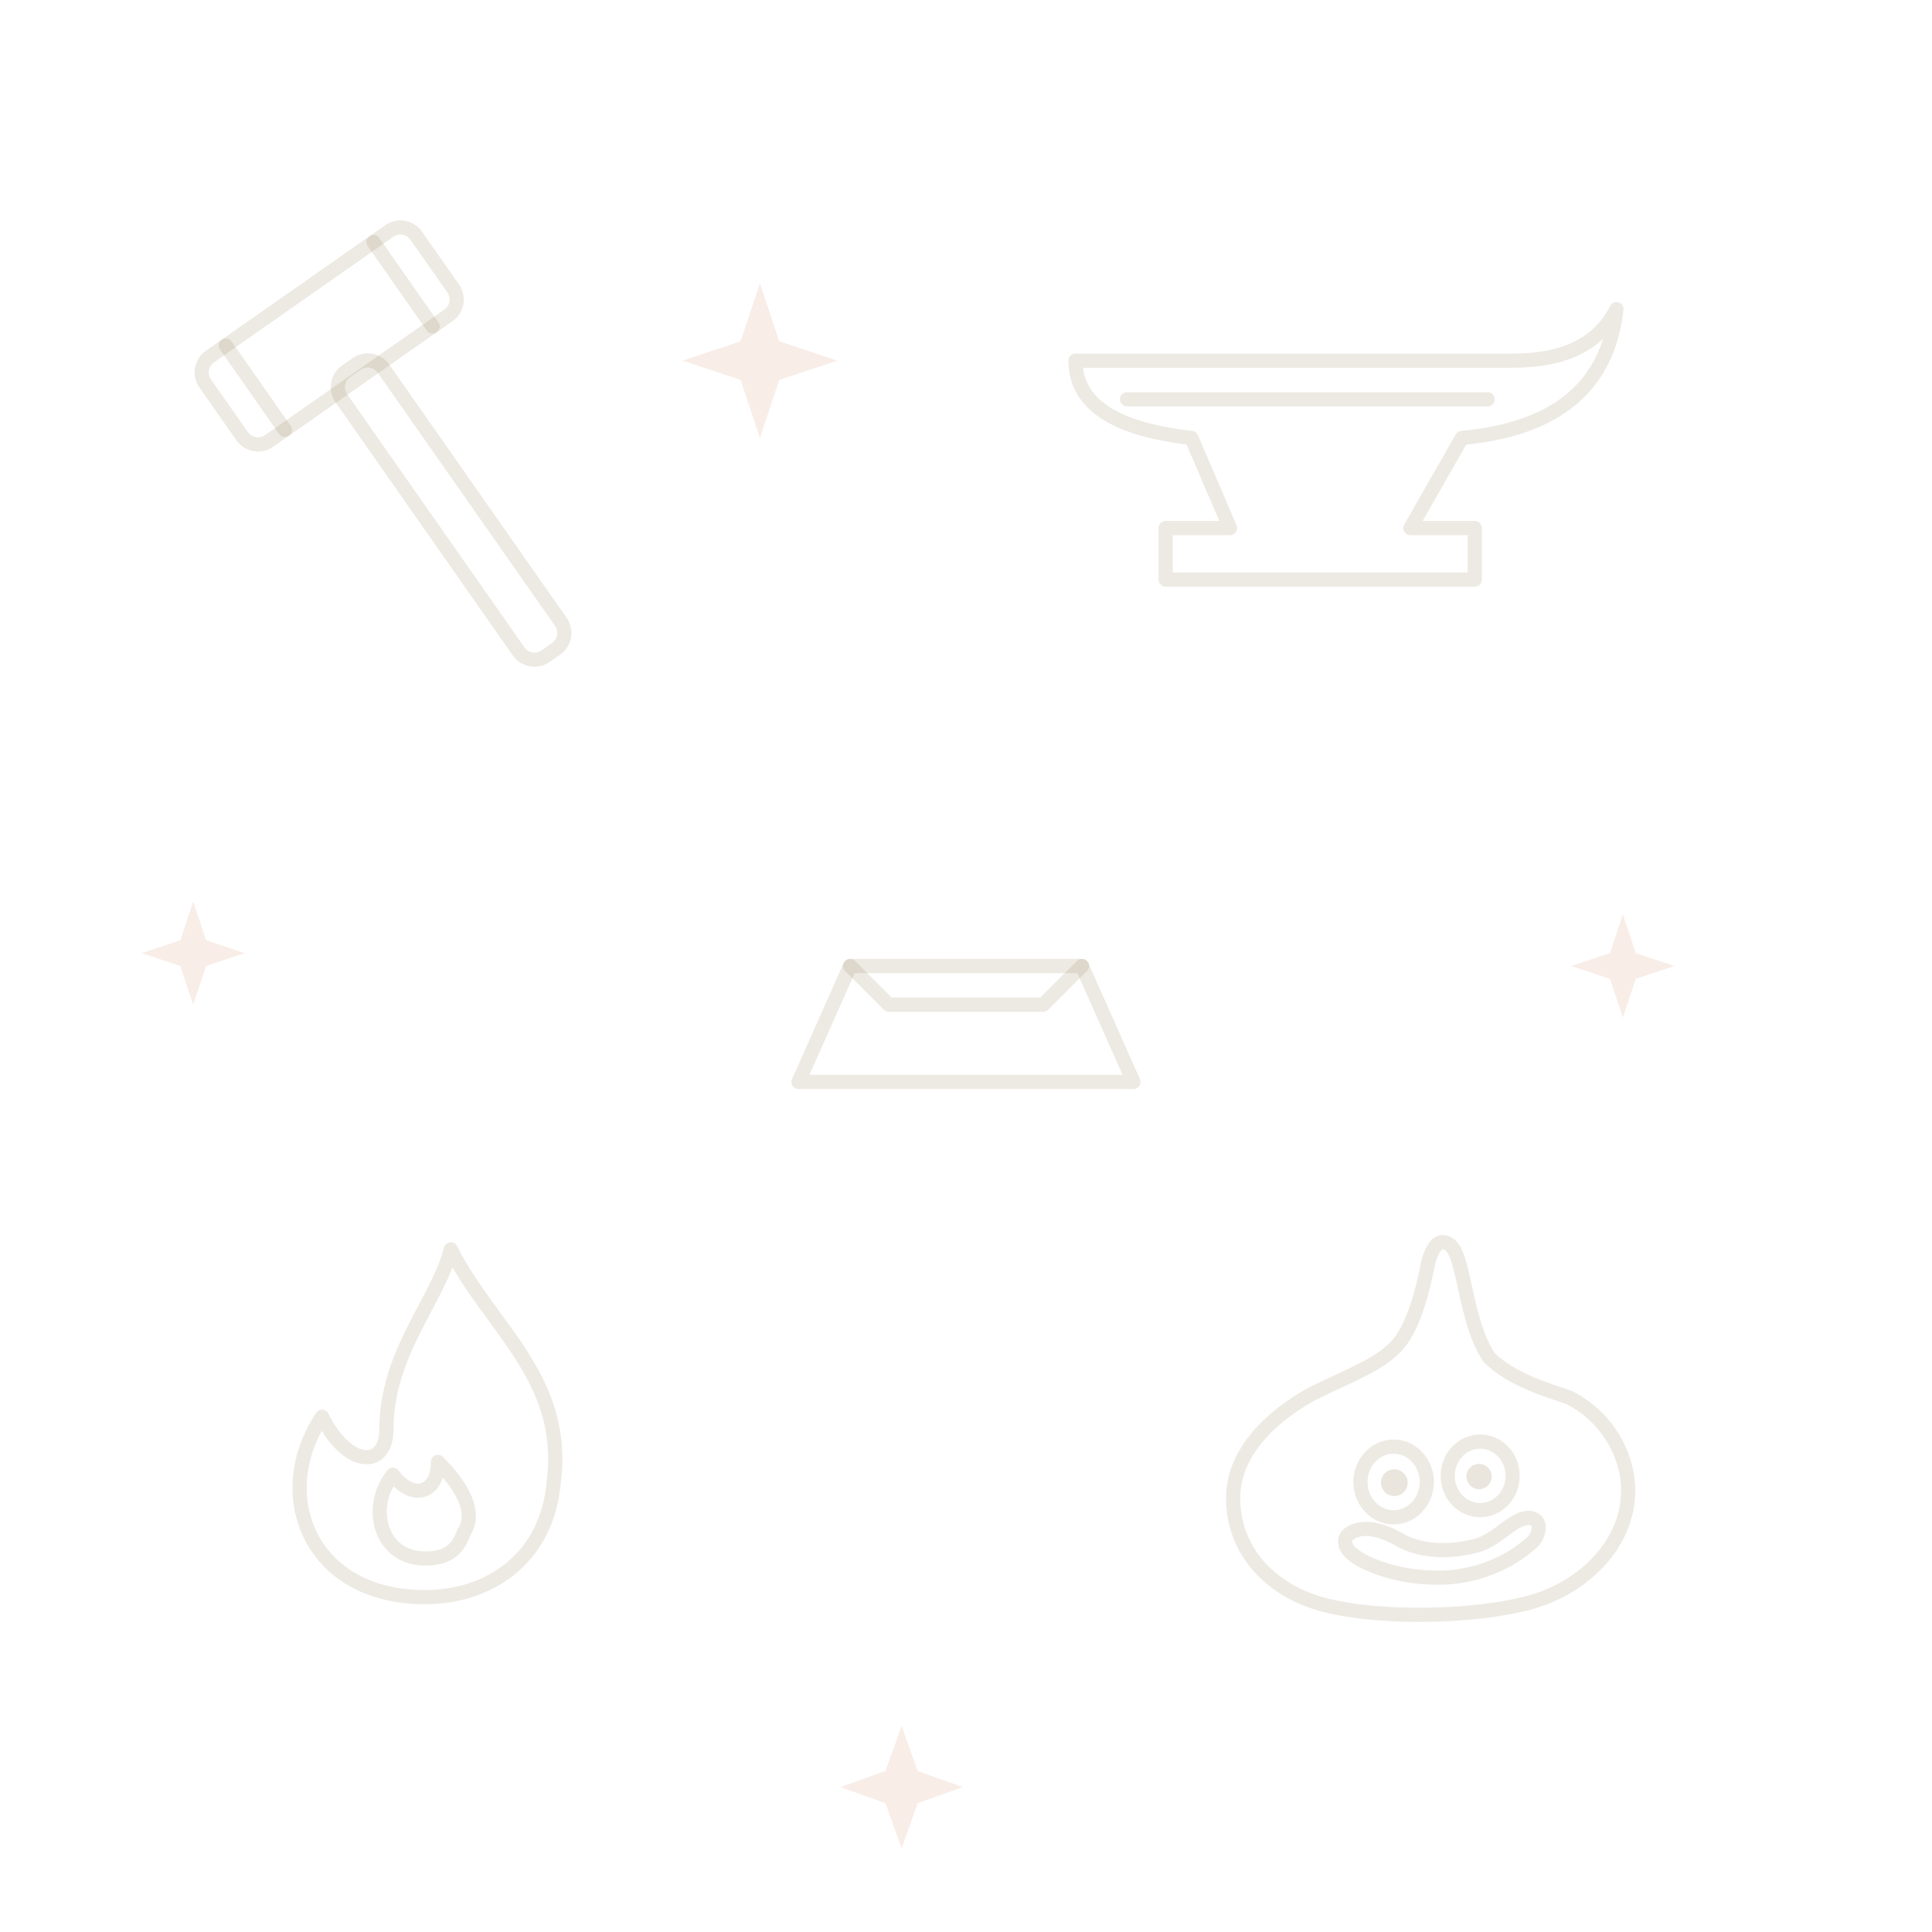
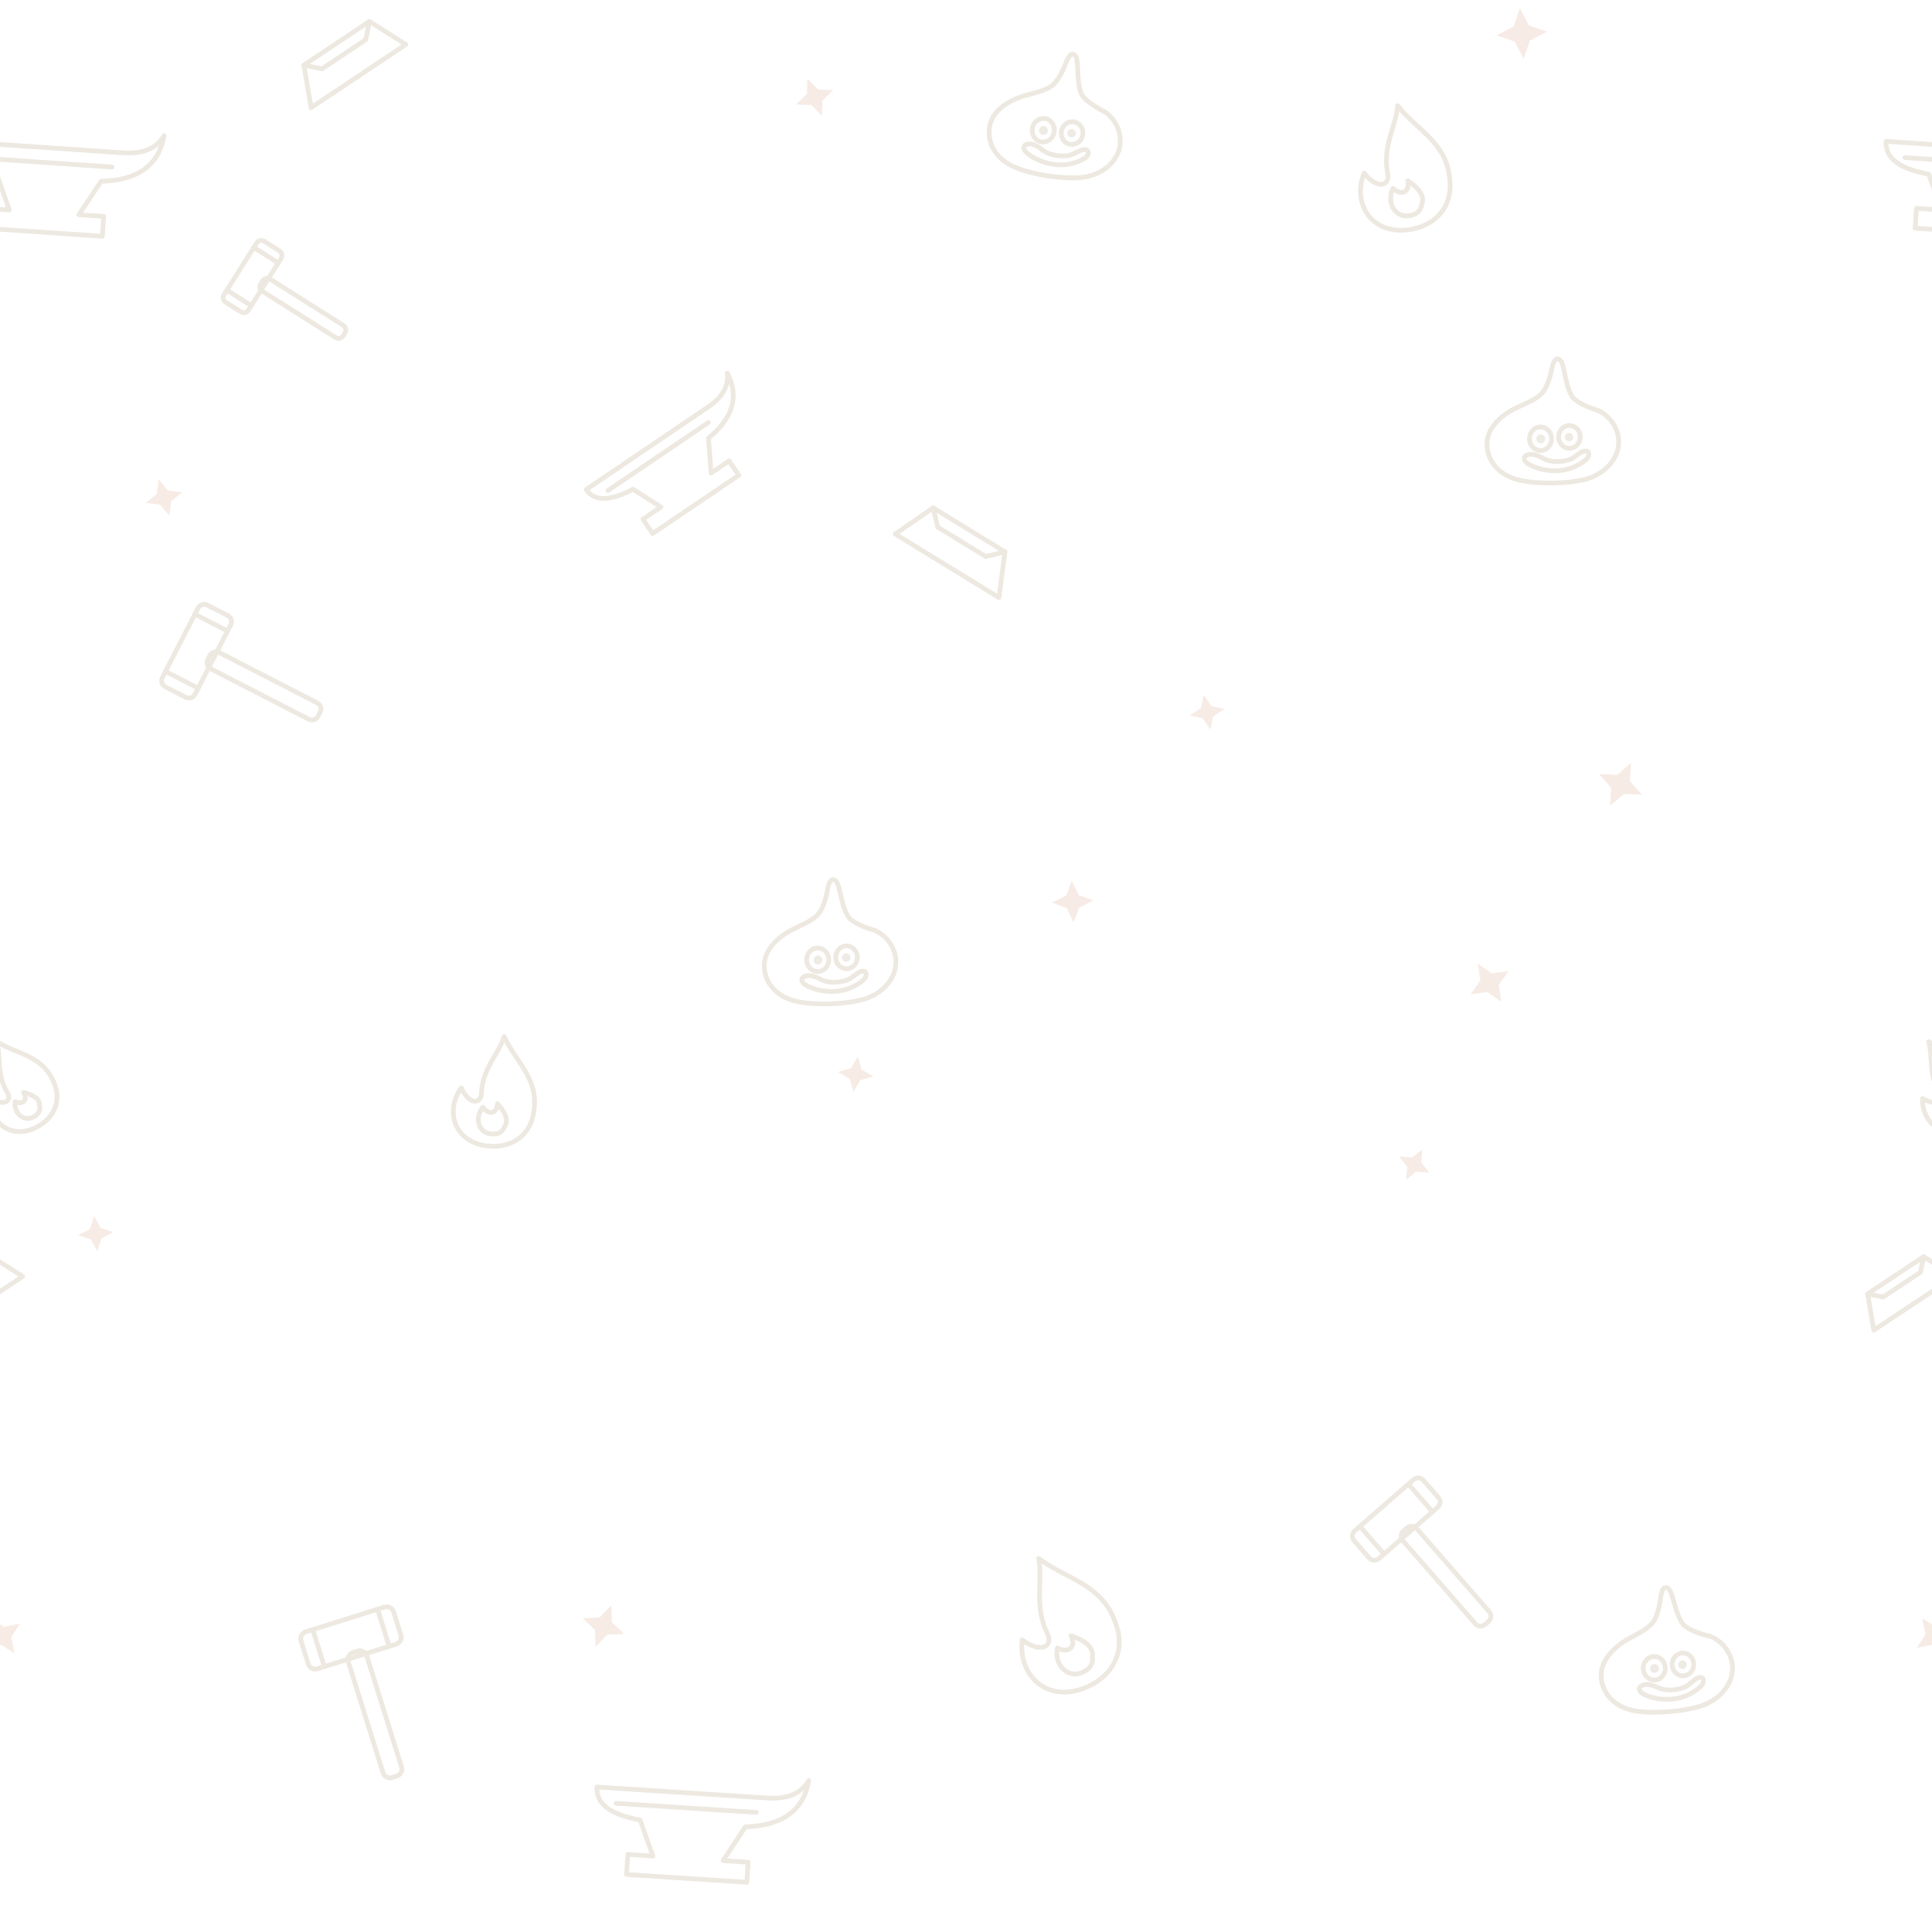
- <svg xmlns="http://www.w3.org/2000/svg" width="300" height="300" viewBox="0 0 300 300">
-   <g fill="none" stroke="#7a5c28" stroke-opacity=".13" stroke-width="2.2" stroke-linecap="round" stroke-linejoin="round">
-     <g transform="translate(58 62) rotate(-35)">
-       <rect x="-4" y="-6" width="8" height="54" rx="3" />
-       <rect x="-20" y="-20" width="40" height="16" rx="3" />
-       <path d="M-14 -20 v16 M14 -20 v16" />
+ <svg xmlns="http://www.w3.org/2000/svg" width="900" height="900" viewBox="0 0 900 900">
+   <defs>
+     <g id="hammer">
+       <g transform="rotate(-35)">
+         <rect x="-4" y="-18" width="8" height="54" rx="3" />
+         <rect x="-20" y="-32" width="40" height="16" rx="3" />
+         <path d="M-14 -32 v16 M14 -32 v16" />
+       </g>
    </g>
-     <g transform="translate(205 70)">
-       <path d="M-38 -14 H30 Q42 -14 46 -22 Q44 -4 22 -2 L14 12 H24 V20 H-24 V12 H-14 L-20 -2 Q-38 -4 -38 -14 Z" />
-       <path d="M-30 -8 H26" />
+     <g id="anvil">
+       <path d="M-38 -10 H30 Q42 -10 46 -18 Q44 0 22 2 L14 16 H24 V24 H-24 V16 H-14 L-20 2 Q-38 0 -38 -10 Z" />
+       <path d="M-30 -4 H26" />
    </g>
-     <g transform="translate(66 222)">
+     <g id="flame">
      <path d="M0 26 C-18 26 -24 10 -16 -2 C-12 6 -6 6 -6 0 C-6 -12 2 -20 4 -28 C10 -16 22 -8 20 8 C19 20 10 26 0 26 Z" />
      <path d="M0 20 C-7 20 -9 12 -5 7 C-2 11 2 10 2 5 C6 9 8 13 6 16 C5 19 3 20 0 20 Z" />
    </g>
-     <g transform="translate(150 158)">
-       <path d="M-26 10 L-18 -8 H18 L26 10 Z" />
-       <path d="M-18 -8 L-12 -2 H12 L18 -8" />
+     <g id="ingot">
+       <path d="M-26 9 L-18 -9 H18 L26 9 Z" />
+       <path d="M-18 -9 L-12 -3 H12 L18 -9" />
    </g>
-     <g transform="translate(222 222) scale(.056) translate(-975 -760)">
-       <path vector-effect="non-scaling-stroke" d="M1010 240 C1045 240 1055 290 1065 330 C1085 420 1100 500 1140 560 C1200 620 1300 650 1360 670 C1480 730 1530 850 1525 940 C1520 1080 1400 1200 1250 1240 C1100 1280 850 1285 700 1250 C540 1215 430 1100 430 950 C430 820 540 720 650 660 C750 610 840 580 890 520 C930 470 955 380 970 300 C980 260 995 240 1010 240 Z" />
-       <ellipse vector-effect="non-scaling-stroke" cx="875" cy="905" rx="92" ry="98" />
-       <ellipse vector-effect="non-scaling-stroke" cx="1115" cy="888" rx="90" ry="95" />
-       <path vector-effect="non-scaling-stroke" d="M750 1050 C790 1020 850 1040 900 1070 C960 1100 1040 1100 1110 1080 C1170 1060 1210 1000 1255 1005 C1290 1010 1280 1060 1250 1080 C1180 1140 1080 1175 980 1170 C880 1168 780 1130 750 1095 C735 1075 740 1058 750 1050 Z" />
+     <g id="slime">
+       <g transform="scale(.056) translate(-975 -760)" stroke-width="39.3">
+         <path d="M1010 240 C1045 240 1055 290 1065 330 C1085 420 1100 500 1140 560 C1200 620 1300 650 1360 670 C1480 730 1530 850 1525 940 C1520 1080 1400 1200 1250 1240 C1100 1280 850 1285 700 1250 C540 1215 430 1100 430 950 C430 820 540 720 650 660 C750 610 840 580 890 520 C930 470 955 380 970 300 C980 260 995 240 1010 240 Z" />
+         <ellipse cx="875" cy="905" rx="92" ry="98" />
+         <ellipse cx="1115" cy="888" rx="90" ry="95" />
+         <path d="M750 1050 C790 1020 850 1040 900 1070 C960 1100 1040 1100 1110 1080 C1170 1060 1210 1000 1255 1005 C1290 1010 1280 1060 1250 1080 C1180 1140 1080 1175 980 1170 C880 1168 780 1130 750 1095 C735 1075 740 1058 750 1050 Z" />
+         <circle cx="877" cy="907" r="37" fill="#7a5c28" fill-opacity=".9" stroke="none" />
+         <circle cx="1112" cy="890" r="35" fill="#7a5c28" fill-opacity=".9" stroke="none" />
+       </g>
    </g>
-   </g>
-   <g fill="#7a5c28" fill-opacity=".16" transform="translate(222 222) scale(.056) translate(-975 -760)">
-     <circle cx="877" cy="907" r="37" />
-     <circle cx="1112" cy="890" r="35" />
-   </g>
-   <g fill="#b5480f" fill-opacity=".10">
-     <path d="M118 44 l3 9 9 3 -9 3 -3 9 -3 -9 -9 -3 9 -3 z" />
-     <path d="M252 142 l2 6 6 2 -6 2 -2 6 -2 -6 -6 -2 6 -2 z" />
-     <path d="M30 140 l2 6 6 2 -6 2 -2 6 -2 -6 -6 -2 6 -2 z" />
-     <path d="M140 268 l2.5 7 7 2.5 -7 2.5 -2.5 7 -2.5 -7 -7 -2.5 7 -2.5 z" />
+     <g id="spark">
+       <path d="M0 -10 l3 7 7 3 -7 3 -3 7 -3 -7 -7 -3 7 -3 z" fill="#b5480f" fill-opacity=".8" stroke="none" />
+     </g>
+   </defs>
+   <g fill="none" stroke="#7a5c28" stroke-width="2.2" stroke-linecap="round" stroke-linejoin="round" opacity=".14">
+     <use href="#anvil" transform="translate(310.5 214.9) rotate(-34.1) scale(1.01)" stroke-width="2.18" />
+     <use href="#anvil" transform="translate(321.7 847.0) rotate(3.7) scale(1.17)" stroke-width="1.87" />
+     <use href="#anvil" transform="translate(321.7 -53.0) rotate(3.7) scale(1.17)" stroke-width="1.87" />
+     <use href="#anvil" transform="translate(21.8 80.4) rotate(3.9) scale(1.16)" stroke-width="1.89" />
+     <use href="#anvil" transform="translate(921.8 80.4) rotate(3.9) scale(1.16)" stroke-width="1.89" />
+     <use href="#hammer" transform="translate(667.3 727.0) rotate(-6.1) scale(1.07)" stroke-width="2.05" />
+     <use href="#hammer" transform="translate(134.7 139.6) rotate(-22.7) scale(0.84)" stroke-width="2.61" />
+     <use href="#hammer" transform="translate(171.6 788.9) rotate(17.6) scale(1.13)" stroke-width="1.95" />
+     <use href="#hammer" transform="translate(114.4 315.1) rotate(-27.8) scale(1.07)" stroke-width="2.05" />
+     <use href="#slime" transform="translate(492.9 53.6) rotate(9.8) scale(1.00)" stroke-width="2.20" />
+     <use href="#slime" transform="translate(723.3 196.3) rotate(0.4) scale(1.00)" stroke-width="2.20" />
+     <use href="#slime" transform="translate(775.7 768.7) rotate(-3.6) scale(1.00)" stroke-width="2.20" />
+     <use href="#slime" transform="translate(386.4 438.9) rotate(-0.8) scale(1.00)" stroke-width="2.20" />
+     <use href="#flame" transform="translate(230.0 509.3) rotate(2.3) scale(0.95)" stroke-width="2.31" />
+     <use href="#flame" transform="translate(494.2 757.7) rotate(-26.2) scale(1.18)" stroke-width="1.86" />
+     <use href="#flame" transform="translate(7.5 506.3) rotate(-31.4) scale(0.81)" stroke-width="2.73" />
+     <use href="#flame" transform="translate(907.5 506.3) rotate(-31.4) scale(0.81)" stroke-width="2.73" />
+     <use href="#flame" transform="translate(652.7 79.4) rotate(-11.3) scale(1.07)" stroke-width="2.06" />
+     <use href="#ingot" transform="translate(161.9 27.8) rotate(-33.7) scale(1.02)" stroke-width="2.16" />
+     <use href="#ingot" transform="translate(446.3 255.2) rotate(31.5) scale(1.09)" stroke-width="2.01" />
+     <use href="#ingot" transform="translate(887.4 600.6) rotate(-33.6) scale(0.87)" stroke-width="2.52" />
+     <use href="#ingot" transform="translate(-12.6 600.6) rotate(-33.6) scale(0.87)" stroke-width="2.52" />
+     <use href="#spark" transform="translate(693.9 457.8) rotate(-31.5) scale(1.04)" stroke-width="2.11" />
+     <use href="#spark" transform="translate(562.3 331.8) rotate(-10.6) scale(0.82)" stroke-width="2.67" />
+     <use href="#spark" transform="translate(708.9 15.6) rotate(-4.2) scale(1.18)" stroke-width="1.86" />
+     <use href="#spark" transform="translate(281.1 757.5) rotate(20.7) scale(1.03)" stroke-width="2.14" />
+     <use href="#spark" transform="translate(499.7 420.0) rotate(-2.6) scale(0.97)" stroke-width="2.27" />
+     <use href="#spark" transform="translate(398.6 500.4) rotate(7.1) scale(0.83)" stroke-width="2.66" />
+     <use href="#spark" transform="translate(76.4 231.8) rotate(-16.5) scale(0.88)" stroke-width="2.51" />
+     <use href="#spark" transform="translate(379.5 45.3) rotate(-21.3) scale(0.93)" stroke-width="2.36" />
+     <use href="#spark" transform="translate(1.1 762.0) rotate(-34.8) scale(0.99)" stroke-width="2.23" />
+     <use href="#spark" transform="translate(901.1 762.0) rotate(-34.8) scale(0.99)" stroke-width="2.23" />
+     <use href="#spark" transform="translate(754.9 365.4) rotate(25.8) scale(1.11)" stroke-width="1.98" />
+     <use href="#spark" transform="translate(658.8 542.5) rotate(28.3) scale(0.80)" stroke-width="2.73" />
+     <use href="#spark" transform="translate(44.6 574.7) rotate(-5.1) scale(0.82)" stroke-width="2.69" />
  </g>
</svg>
